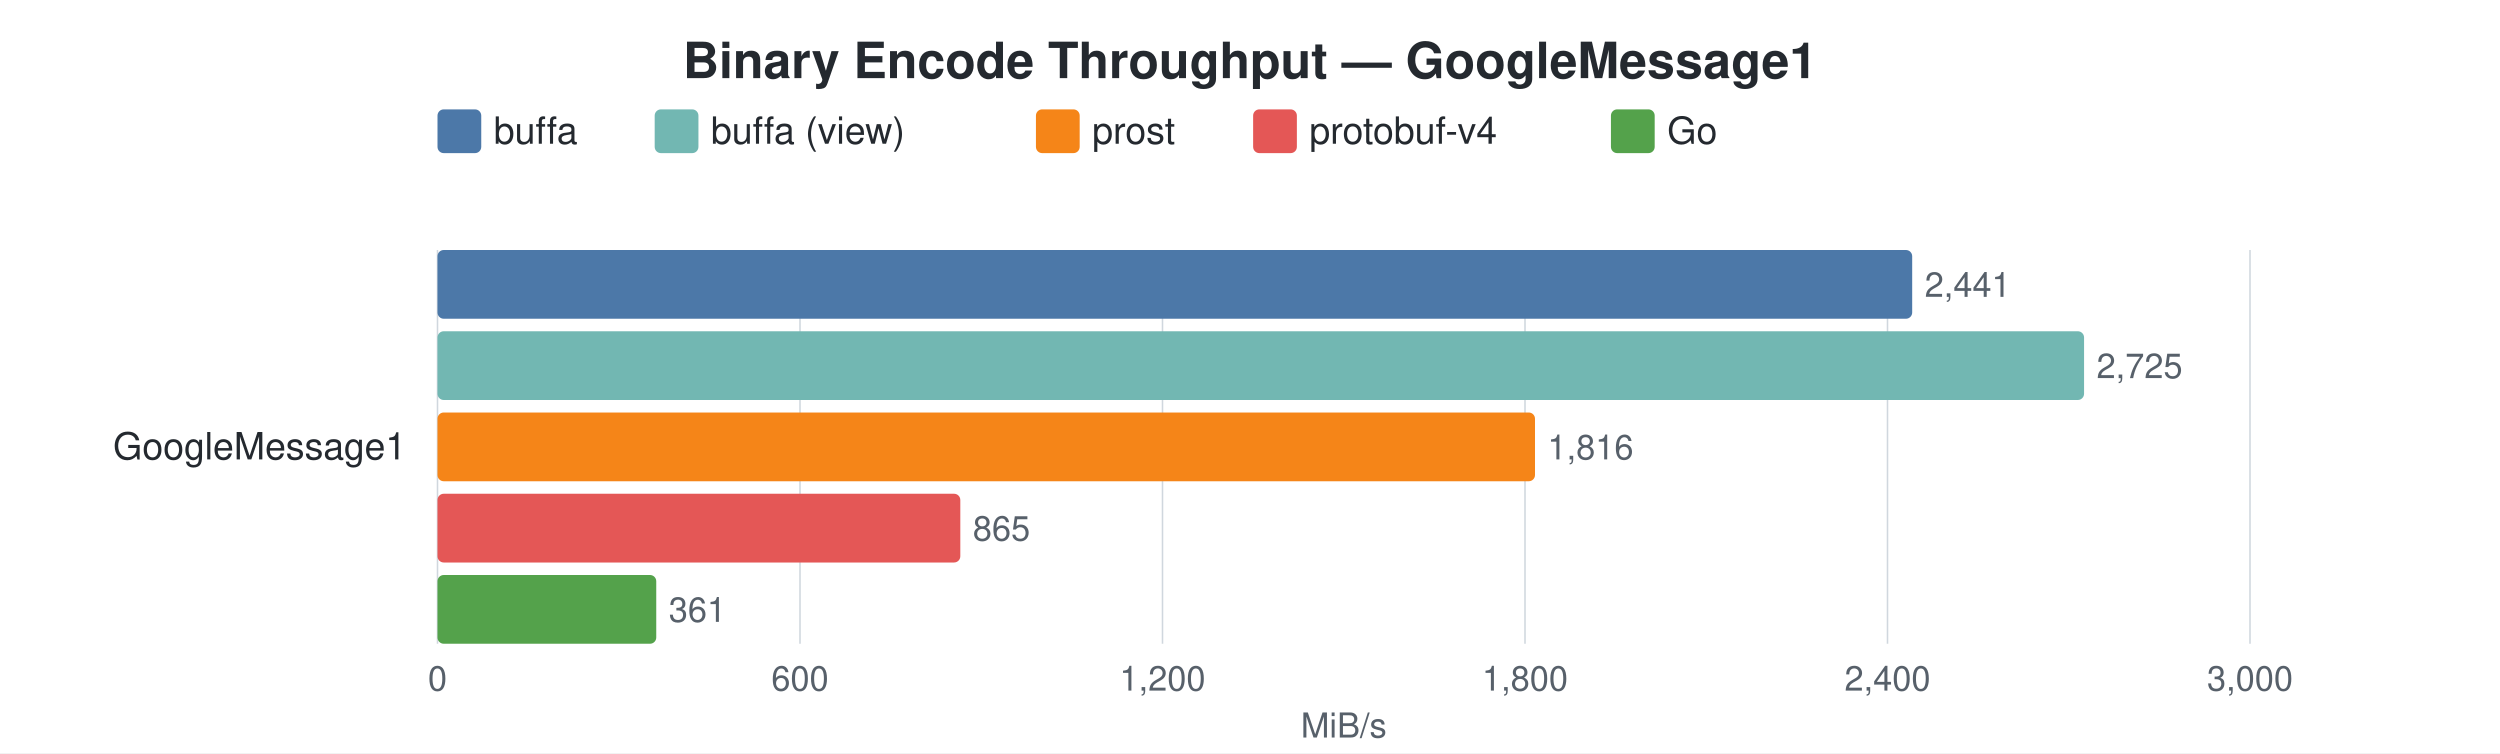
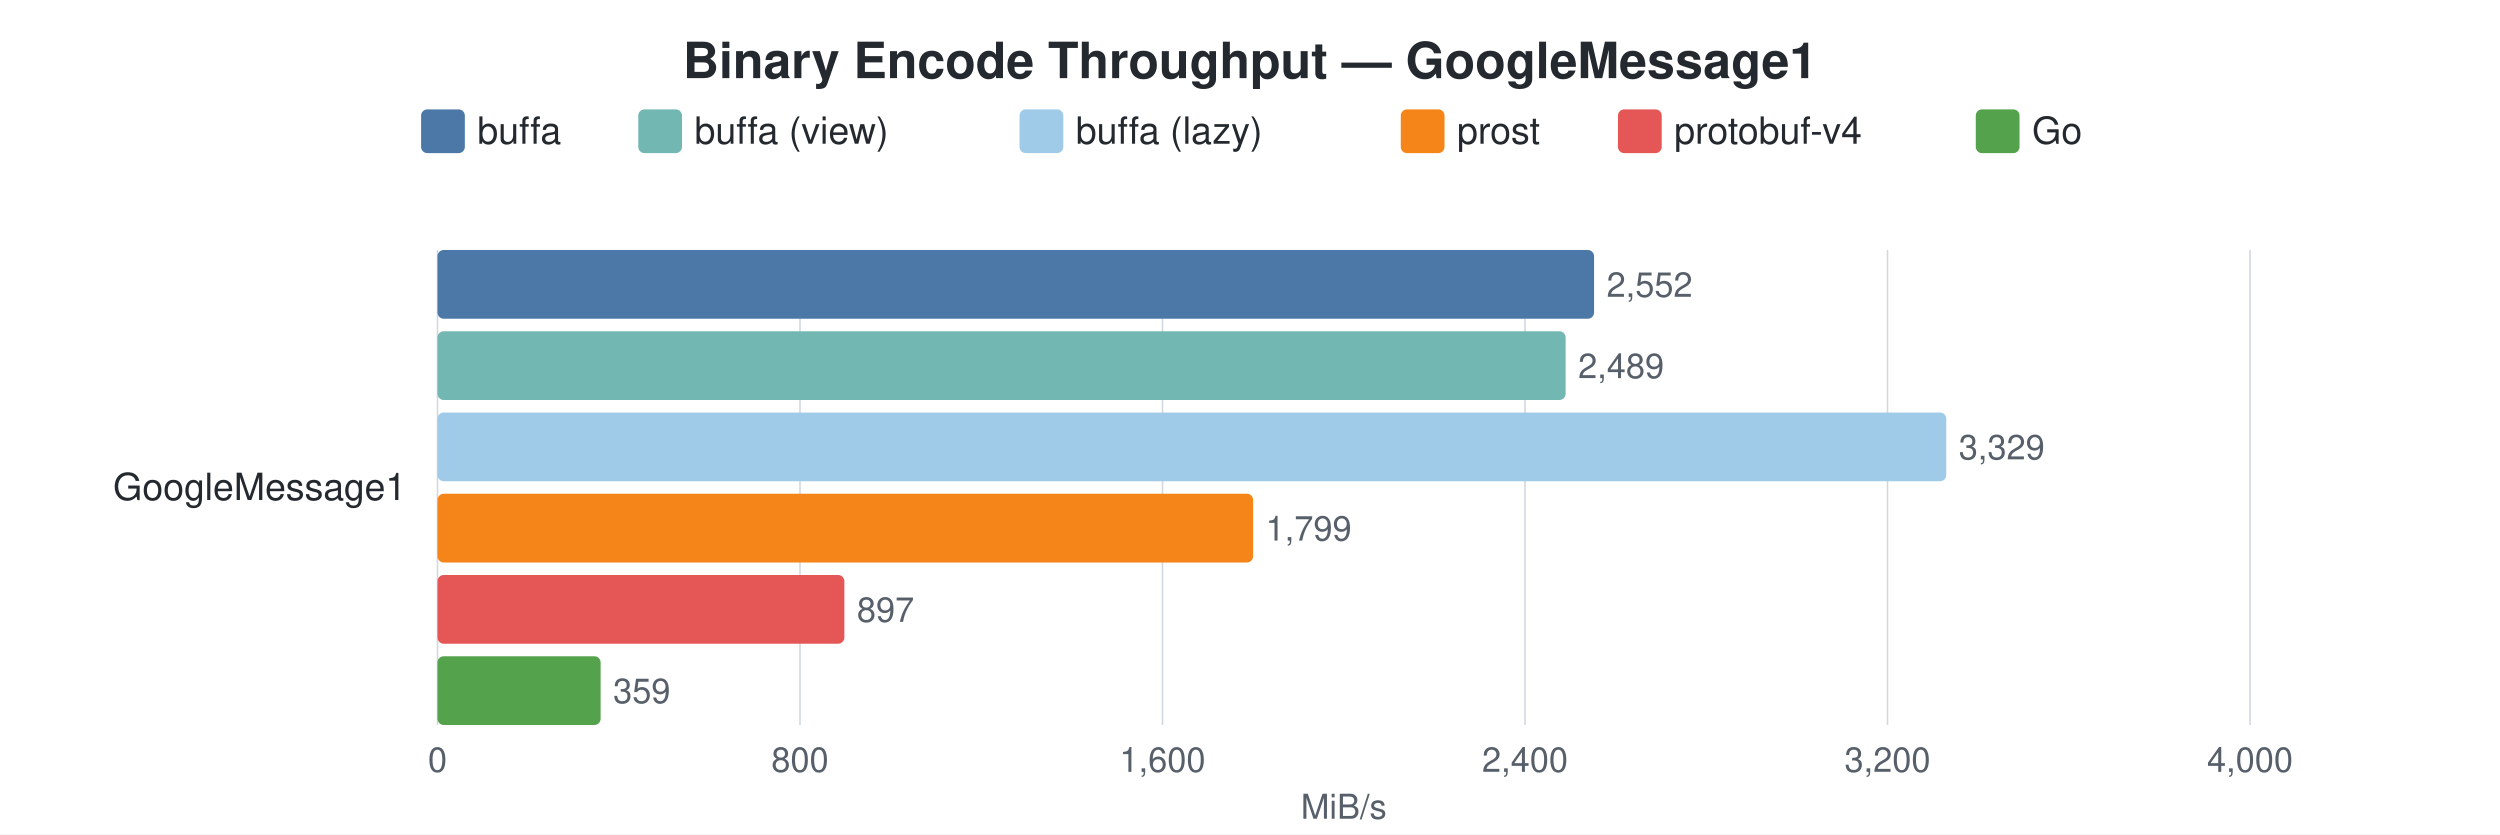
- <svg xmlns="http://www.w3.org/2000/svg" width="800" height="241" viewBox="0 0 800 241">
+ <svg xmlns="http://www.w3.org/2000/svg" width="800" height="267" viewBox="0 0 800 267">
  <style>
    text { font-family: -apple-system, BlinkMacSystemFont, "Segoe UI", Helvetica, Arial, sans-serif; }
    .title { font-size: 16px; font-weight: 600; fill: #24292f; }
    .label { font-size: 12px; fill: #24292f; }
    .value { font-size: 11px; fill: #57606a; }
    .axis-label { font-size: 11px; fill: #57606a; }
    .legend-text { font-size: 12px; fill: #24292f; }
    .grid { stroke: #d0d7de; stroke-width: 0.5; }
  </style>
  <rect width="100%" height="100%" fill="white" />
  <text x="400.0" y="25" text-anchor="middle" class="title">Binary Encode Throughput — GoogleMessage1</text>
-   <rect x="140" y="35" width="14" height="14" rx="2" fill="#4C78A8" />
-   <text x="158" y="46" class="legend-text">buffa</text>
-   <rect x="209.5" y="35" width="14" height="14" rx="2" fill="#72B7B2" />
-   <text x="227.5" y="46" class="legend-text">buffa (view)</text>
-   <rect x="331.5" y="35" width="14" height="14" rx="2" fill="#F58518" />
-   <text x="349.5" y="46" class="legend-text">prost</text>
-   <rect x="401.0" y="35" width="14" height="14" rx="2" fill="#E45756" />
-   <text x="419.0" y="46" class="legend-text">protobuf-v4</text>
-   <rect x="515.5" y="35" width="14" height="14" rx="2" fill="#54A24B" />
-   <text x="533.5" y="46" class="legend-text">Go</text>
-   <line x1="140.0" y1="80" x2="140.0" y2="206" class="grid" />
-   <text x="140.0" y="221" text-anchor="middle" class="axis-label">0</text>
-   <line x1="256.0" y1="80" x2="256.0" y2="206" class="grid" />
-   <text x="256.0" y="221" text-anchor="middle" class="axis-label">600</text>
-   <line x1="372.0" y1="80" x2="372.0" y2="206" class="grid" />
-   <text x="372.0" y="221" text-anchor="middle" class="axis-label">1,200</text>
-   <line x1="488.0" y1="80" x2="488.0" y2="206" class="grid" />
-   <text x="488.0" y="221" text-anchor="middle" class="axis-label">1,800</text>
-   <line x1="604.0" y1="80" x2="604.0" y2="206" class="grid" />
-   <text x="604.0" y="221" text-anchor="middle" class="axis-label">2,400</text>
-   <line x1="720.0" y1="80" x2="720.0" y2="206" class="grid" />
-   <text x="720.0" y="221" text-anchor="middle" class="axis-label">3,000</text>
-   <text x="430.0" y="236" text-anchor="middle" class="axis-label">MiB/s</text>
-   <text x="130" y="147.0" text-anchor="end" class="label">GoogleMessage1</text>
-   <rect x="140" y="80.0" width="471.9" height="22" rx="2" fill="#4C78A8" />
-   <text x="615.9" y="95.0" class="value">2,441</text>
-   <rect x="140" y="106.0" width="526.9" height="22" rx="2" fill="#72B7B2" />
-   <text x="670.9" y="121.0" class="value">2,725</text>
-   <rect x="140" y="132.0" width="351.2" height="22" rx="2" fill="#F58518" />
-   <text x="495.2" y="147.0" class="value">1,816</text>
-   <rect x="140" y="158.0" width="167.3" height="22" rx="2" fill="#E45756" />
-   <text x="311.3" y="173.0" class="value">865</text>
-   <rect x="140" y="184.0" width="70.0" height="22" rx="2" fill="#54A24B" />
-   <text x="214.0" y="199.0" class="value">361</text>
+   <rect x="134.75" y="35" width="14" height="14" rx="2" fill="#4C78A8" />
+   <text x="152.75" y="46" class="legend-text">buffa</text>
+   <rect x="204.25" y="35" width="14" height="14" rx="2" fill="#72B7B2" />
+   <text x="222.25" y="46" class="legend-text">buffa (view)</text>
+   <rect x="326.25" y="35" width="14" height="14" rx="2" fill="#A0CBE8" />
+   <text x="344.25" y="46" class="legend-text">buffa (lazy)</text>
+   <rect x="448.25" y="35" width="14" height="14" rx="2" fill="#F58518" />
+   <text x="466.25" y="46" class="legend-text">prost</text>
+   <rect x="517.75" y="35" width="14" height="14" rx="2" fill="#E45756" />
+   <text x="535.75" y="46" class="legend-text">protobuf-v4</text>
+   <rect x="632.25" y="35" width="14" height="14" rx="2" fill="#54A24B" />
+   <text x="650.25" y="46" class="legend-text">Go</text>
+   <line x1="140.0" y1="80" x2="140.0" y2="232" class="grid" />
+   <text x="140.0" y="247" text-anchor="middle" class="axis-label">0</text>
+   <line x1="256.0" y1="80" x2="256.0" y2="232" class="grid" />
+   <text x="256.0" y="247" text-anchor="middle" class="axis-label">800</text>
+   <line x1="372.0" y1="80" x2="372.0" y2="232" class="grid" />
+   <text x="372.0" y="247" text-anchor="middle" class="axis-label">1,600</text>
+   <line x1="488.0" y1="80" x2="488.0" y2="232" class="grid" />
+   <text x="488.0" y="247" text-anchor="middle" class="axis-label">2,400</text>
+   <line x1="604.0" y1="80" x2="604.0" y2="232" class="grid" />
+   <text x="604.0" y="247" text-anchor="middle" class="axis-label">3,200</text>
+   <line x1="720.0" y1="80" x2="720.0" y2="232" class="grid" />
+   <text x="720.0" y="247" text-anchor="middle" class="axis-label">4,000</text>
+   <text x="430.0" y="262" text-anchor="middle" class="axis-label">MiB/s</text>
+   <text x="130" y="160.0" text-anchor="end" class="label">GoogleMessage1</text>
+   <rect x="140" y="80.0" width="370.1" height="22" rx="2" fill="#4C78A8" />
+   <text x="514.1" y="95.0" class="value">2,552</text>
+   <rect x="140" y="106.0" width="361.0" height="22" rx="2" fill="#72B7B2" />
+   <text x="505.0" y="121.0" class="value">2,489</text>
+   <rect x="140" y="132.0" width="482.8" height="22" rx="2" fill="#A0CBE8" />
+   <text x="626.8" y="147.0" class="value">3,329</text>
+   <rect x="140" y="158.0" width="261.0" height="22" rx="2" fill="#F58518" />
+   <text x="405.0" y="173.0" class="value">1,799</text>
+   <rect x="140" y="184.0" width="130.2" height="22" rx="2" fill="#E45756" />
+   <text x="274.2" y="199.0" class="value">897</text>
+   <rect x="140" y="210.0" width="52.2" height="22" rx="2" fill="#54A24B" />
+   <text x="196.2" y="225.0" class="value">359</text>
</svg>
